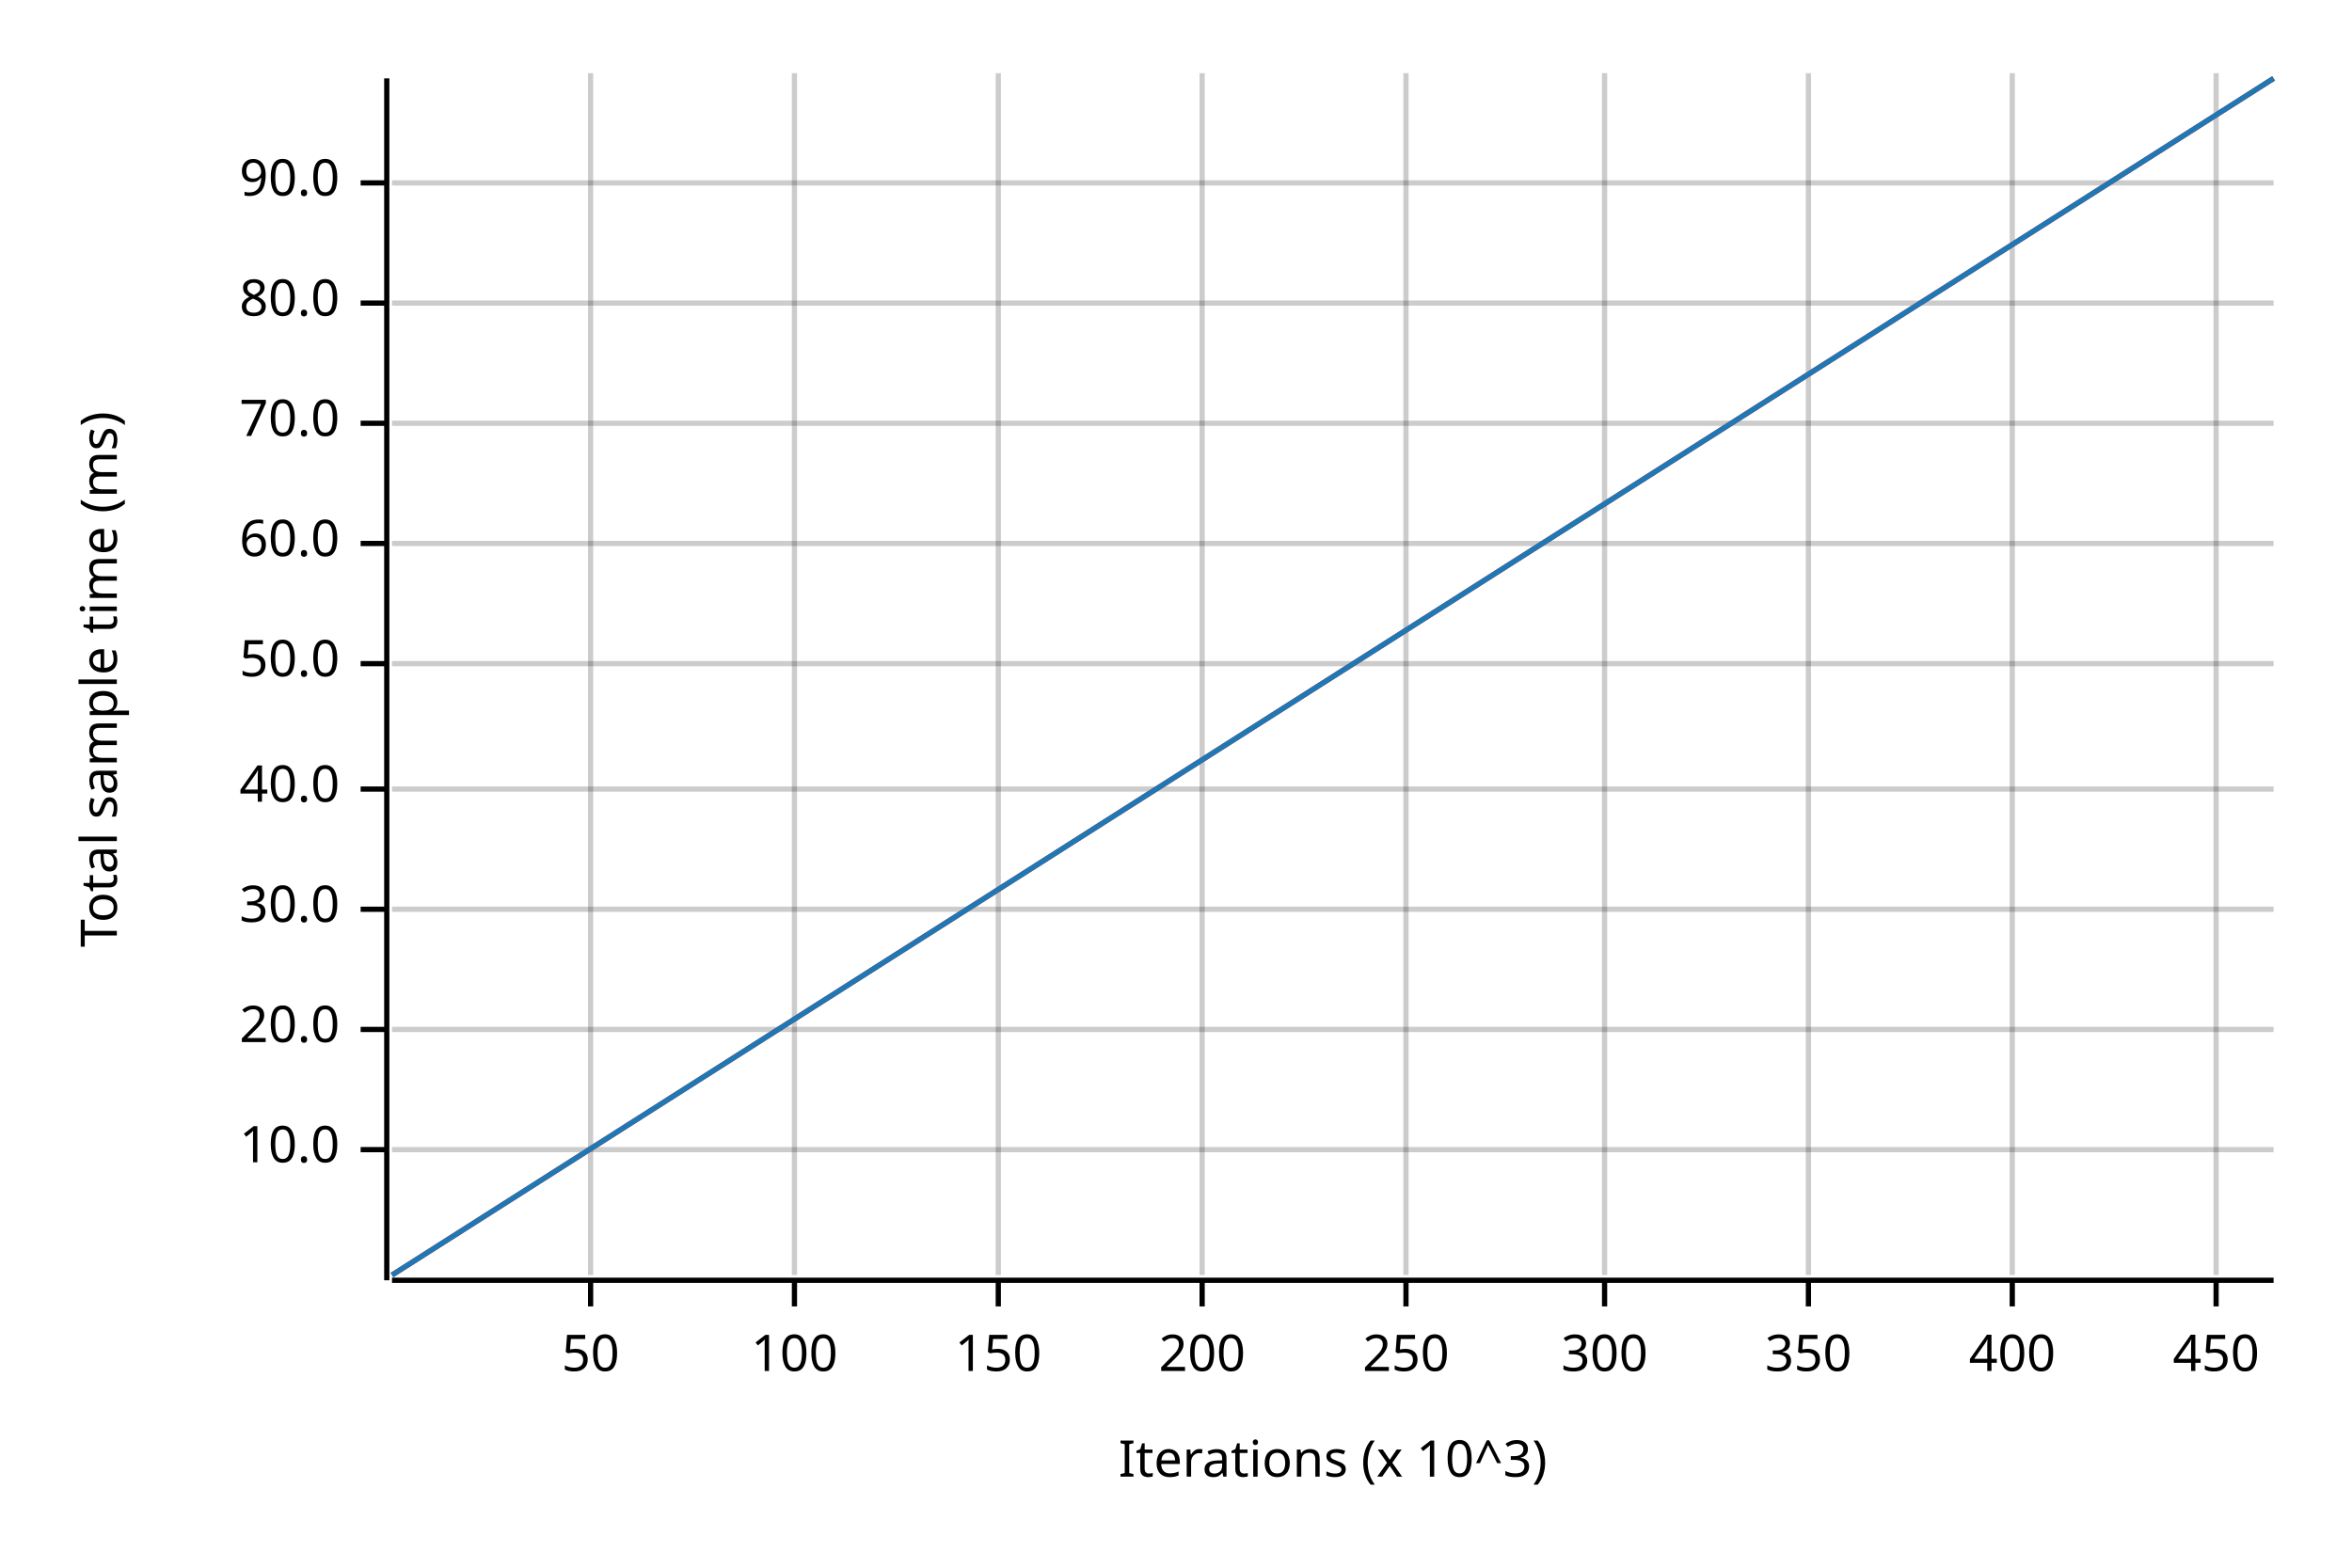
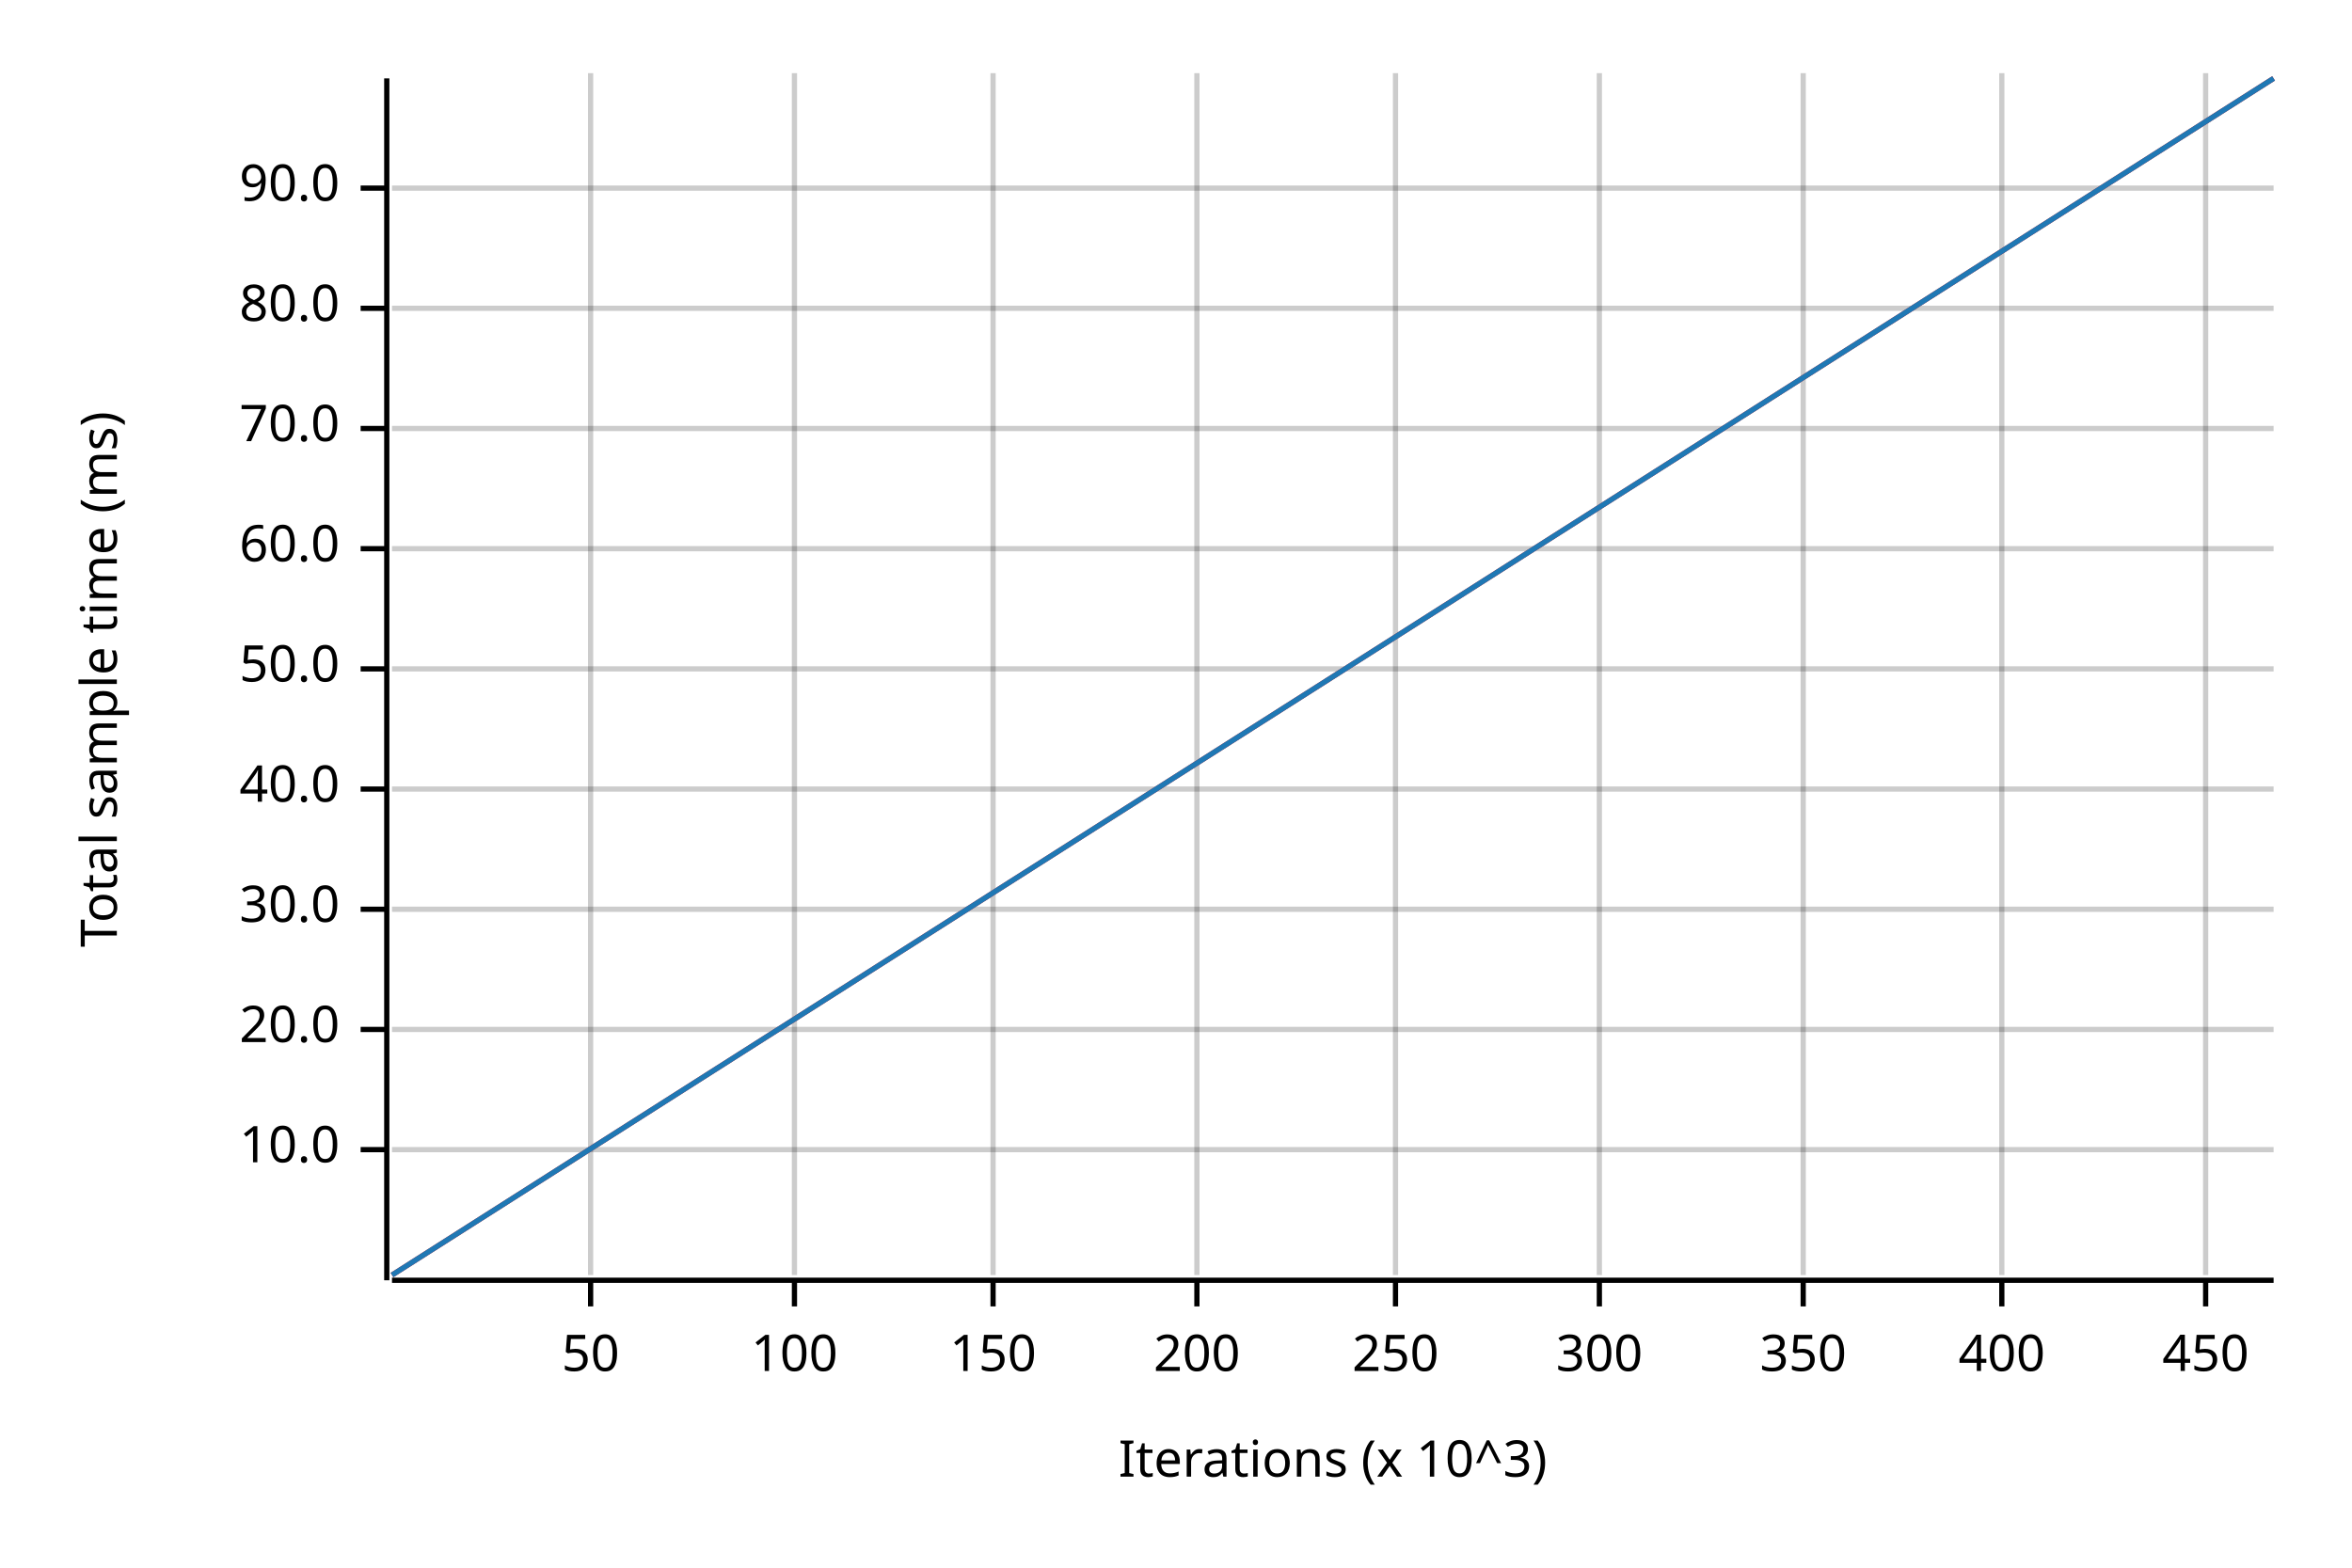
<svg xmlns="http://www.w3.org/2000/svg" width="450" height="300" viewBox="0 0 450 300">
  <text x="15" y="130" dy="0.76em" text-anchor="middle" font-family="sans-serif" font-size="9.677" opacity="1" fill="#000000" transform="rotate(270, 15, 130)">
Total sample time (ms)
</text>
  <text x="255" y="285" dy="-0.5ex" text-anchor="middle" font-family="sans-serif" font-size="9.677" opacity="1" fill="#000000">
Iterations (x 10^3)
</text>
  <line opacity="0.2" stroke="#000000" stroke-width="1" x1="113" y1="244" x2="113" y2="14" />
  <line opacity="0.2" stroke="#000000" stroke-width="1" x1="152" y1="244" x2="152" y2="14" />
-   <line opacity="0.2" stroke="#000000" stroke-width="1" x1="191" y1="244" x2="191" y2="14" />
-   <line opacity="0.2" stroke="#000000" stroke-width="1" x1="230" y1="244" x2="230" y2="14" />
-   <line opacity="0.2" stroke="#000000" stroke-width="1" x1="269" y1="244" x2="269" y2="14" />
-   <line opacity="0.2" stroke="#000000" stroke-width="1" x1="307" y1="244" x2="307" y2="14" />
-   <line opacity="0.2" stroke="#000000" stroke-width="1" x1="346" y1="244" x2="346" y2="14" />
-   <line opacity="0.2" stroke="#000000" stroke-width="1" x1="385" y1="244" x2="385" y2="14" />
-   <line opacity="0.2" stroke="#000000" stroke-width="1" x1="424" y1="244" x2="424" y2="14" />
+   <line opacity="0.2" stroke="#000000" stroke-width="1" x1="190" y1="244" x2="190" y2="14" />
+   <line opacity="0.2" stroke="#000000" stroke-width="1" x1="229" y1="244" x2="229" y2="14" />
+   <line opacity="0.2" stroke="#000000" stroke-width="1" x1="267" y1="244" x2="267" y2="14" />
+   <line opacity="0.2" stroke="#000000" stroke-width="1" x1="306" y1="244" x2="306" y2="14" />
+   <line opacity="0.2" stroke="#000000" stroke-width="1" x1="345" y1="244" x2="345" y2="14" />
+   <line opacity="0.2" stroke="#000000" stroke-width="1" x1="383" y1="244" x2="383" y2="14" />
+   <line opacity="0.2" stroke="#000000" stroke-width="1" x1="422" y1="244" x2="422" y2="14" />
  <line opacity="0.2" stroke="#000000" stroke-width="1" x1="75" y1="220" x2="435" y2="220" />
  <line opacity="0.2" stroke="#000000" stroke-width="1" x1="75" y1="197" x2="435" y2="197" />
  <line opacity="0.2" stroke="#000000" stroke-width="1" x1="75" y1="174" x2="435" y2="174" />
  <line opacity="0.2" stroke="#000000" stroke-width="1" x1="75" y1="151" x2="435" y2="151" />
-   <line opacity="0.2" stroke="#000000" stroke-width="1" x1="75" y1="127" x2="435" y2="127" />
-   <line opacity="0.2" stroke="#000000" stroke-width="1" x1="75" y1="104" x2="435" y2="104" />
-   <line opacity="0.2" stroke="#000000" stroke-width="1" x1="75" y1="81" x2="435" y2="81" />
-   <line opacity="0.2" stroke="#000000" stroke-width="1" x1="75" y1="58" x2="435" y2="58" />
-   <line opacity="0.2" stroke="#000000" stroke-width="1" x1="75" y1="35" x2="435" y2="35" />
+   <line opacity="0.2" stroke="#000000" stroke-width="1" x1="75" y1="128" x2="435" y2="128" />
+   <line opacity="0.2" stroke="#000000" stroke-width="1" x1="75" y1="105" x2="435" y2="105" />
+   <line opacity="0.2" stroke="#000000" stroke-width="1" x1="75" y1="82" x2="435" y2="82" />
+   <line opacity="0.2" stroke="#000000" stroke-width="1" x1="75" y1="59" x2="435" y2="59" />
+   <line opacity="0.2" stroke="#000000" stroke-width="1" x1="75" y1="36" x2="435" y2="36" />
  <polyline fill="none" opacity="1" stroke="#000000" stroke-width="1" points="74,15 74,245 " />
  <text x="65" y="220" dy="0.5ex" text-anchor="end" font-family="sans-serif" font-size="9.677" opacity="1" fill="#000000">
10.0
</text>
  <polyline fill="none" opacity="1" stroke="#000000" stroke-width="1" points="69,220 74,220 " />
  <text x="65" y="197" dy="0.5ex" text-anchor="end" font-family="sans-serif" font-size="9.677" opacity="1" fill="#000000">
20.0
</text>
  <polyline fill="none" opacity="1" stroke="#000000" stroke-width="1" points="69,197 74,197 " />
  <text x="65" y="174" dy="0.5ex" text-anchor="end" font-family="sans-serif" font-size="9.677" opacity="1" fill="#000000">
30.0
</text>
  <polyline fill="none" opacity="1" stroke="#000000" stroke-width="1" points="69,174 74,174 " />
  <text x="65" y="151" dy="0.5ex" text-anchor="end" font-family="sans-serif" font-size="9.677" opacity="1" fill="#000000">
40.0
</text>
  <polyline fill="none" opacity="1" stroke="#000000" stroke-width="1" points="69,151 74,151 " />
-   <text x="65" y="127" dy="0.5ex" text-anchor="end" font-family="sans-serif" font-size="9.677" opacity="1" fill="#000000">
+   <text x="65" y="128" dy="0.5ex" text-anchor="end" font-family="sans-serif" font-size="9.677" opacity="1" fill="#000000">
50.0
</text>
-   <polyline fill="none" opacity="1" stroke="#000000" stroke-width="1" points="69,127 74,127 " />
-   <text x="65" y="104" dy="0.5ex" text-anchor="end" font-family="sans-serif" font-size="9.677" opacity="1" fill="#000000">
+   <polyline fill="none" opacity="1" stroke="#000000" stroke-width="1" points="69,128 74,128 " />
+   <text x="65" y="105" dy="0.5ex" text-anchor="end" font-family="sans-serif" font-size="9.677" opacity="1" fill="#000000">
60.0
</text>
-   <polyline fill="none" opacity="1" stroke="#000000" stroke-width="1" points="69,104 74,104 " />
-   <text x="65" y="81" dy="0.5ex" text-anchor="end" font-family="sans-serif" font-size="9.677" opacity="1" fill="#000000">
+   <polyline fill="none" opacity="1" stroke="#000000" stroke-width="1" points="69,105 74,105 " />
+   <text x="65" y="82" dy="0.5ex" text-anchor="end" font-family="sans-serif" font-size="9.677" opacity="1" fill="#000000">
70.0
</text>
-   <polyline fill="none" opacity="1" stroke="#000000" stroke-width="1" points="69,81 74,81 " />
-   <text x="65" y="58" dy="0.5ex" text-anchor="end" font-family="sans-serif" font-size="9.677" opacity="1" fill="#000000">
+   <polyline fill="none" opacity="1" stroke="#000000" stroke-width="1" points="69,82 74,82 " />
+   <text x="65" y="59" dy="0.5ex" text-anchor="end" font-family="sans-serif" font-size="9.677" opacity="1" fill="#000000">
80.0
</text>
-   <polyline fill="none" opacity="1" stroke="#000000" stroke-width="1" points="69,58 74,58 " />
-   <text x="65" y="35" dy="0.5ex" text-anchor="end" font-family="sans-serif" font-size="9.677" opacity="1" fill="#000000">
+   <polyline fill="none" opacity="1" stroke="#000000" stroke-width="1" points="69,59 74,59 " />
+   <text x="65" y="36" dy="0.5ex" text-anchor="end" font-family="sans-serif" font-size="9.677" opacity="1" fill="#000000">
90.0
</text>
-   <polyline fill="none" opacity="1" stroke="#000000" stroke-width="1" points="69,35 74,35 " />
+   <polyline fill="none" opacity="1" stroke="#000000" stroke-width="1" points="69,36 74,36 " />
  <polyline fill="none" opacity="1" stroke="#000000" stroke-width="1" points="75,245 435,245 " />
  <text x="113" y="255" dy="0.76em" text-anchor="middle" font-family="sans-serif" font-size="9.677" opacity="1" fill="#000000">
50
</text>
  <polyline fill="none" opacity="1" stroke="#000000" stroke-width="1" points="113,245 113,250 " />
  <text x="152" y="255" dy="0.76em" text-anchor="middle" font-family="sans-serif" font-size="9.677" opacity="1" fill="#000000">
100
</text>
  <polyline fill="none" opacity="1" stroke="#000000" stroke-width="1" points="152,245 152,250 " />
-   <text x="191" y="255" dy="0.76em" text-anchor="middle" font-family="sans-serif" font-size="9.677" opacity="1" fill="#000000">
+   <text x="190" y="255" dy="0.76em" text-anchor="middle" font-family="sans-serif" font-size="9.677" opacity="1" fill="#000000">
150
</text>
-   <polyline fill="none" opacity="1" stroke="#000000" stroke-width="1" points="191,245 191,250 " />
-   <text x="230" y="255" dy="0.76em" text-anchor="middle" font-family="sans-serif" font-size="9.677" opacity="1" fill="#000000">
+   <polyline fill="none" opacity="1" stroke="#000000" stroke-width="1" points="190,245 190,250 " />
+   <text x="229" y="255" dy="0.76em" text-anchor="middle" font-family="sans-serif" font-size="9.677" opacity="1" fill="#000000">
200
</text>
-   <polyline fill="none" opacity="1" stroke="#000000" stroke-width="1" points="230,245 230,250 " />
-   <text x="269" y="255" dy="0.76em" text-anchor="middle" font-family="sans-serif" font-size="9.677" opacity="1" fill="#000000">
+   <polyline fill="none" opacity="1" stroke="#000000" stroke-width="1" points="229,245 229,250 " />
+   <text x="267" y="255" dy="0.76em" text-anchor="middle" font-family="sans-serif" font-size="9.677" opacity="1" fill="#000000">
250
</text>
-   <polyline fill="none" opacity="1" stroke="#000000" stroke-width="1" points="269,245 269,250 " />
-   <text x="307" y="255" dy="0.76em" text-anchor="middle" font-family="sans-serif" font-size="9.677" opacity="1" fill="#000000">
+   <polyline fill="none" opacity="1" stroke="#000000" stroke-width="1" points="267,245 267,250 " />
+   <text x="306" y="255" dy="0.76em" text-anchor="middle" font-family="sans-serif" font-size="9.677" opacity="1" fill="#000000">
300
</text>
-   <polyline fill="none" opacity="1" stroke="#000000" stroke-width="1" points="307,245 307,250 " />
-   <text x="346" y="255" dy="0.76em" text-anchor="middle" font-family="sans-serif" font-size="9.677" opacity="1" fill="#000000">
+   <polyline fill="none" opacity="1" stroke="#000000" stroke-width="1" points="306,245 306,250 " />
+   <text x="345" y="255" dy="0.76em" text-anchor="middle" font-family="sans-serif" font-size="9.677" opacity="1" fill="#000000">
350
</text>
-   <polyline fill="none" opacity="1" stroke="#000000" stroke-width="1" points="346,245 346,250 " />
-   <text x="385" y="255" dy="0.76em" text-anchor="middle" font-family="sans-serif" font-size="9.677" opacity="1" fill="#000000">
+   <polyline fill="none" opacity="1" stroke="#000000" stroke-width="1" points="345,245 345,250 " />
+   <text x="383" y="255" dy="0.76em" text-anchor="middle" font-family="sans-serif" font-size="9.677" opacity="1" fill="#000000">
400
</text>
-   <polyline fill="none" opacity="1" stroke="#000000" stroke-width="1" points="385,245 385,250 " />
-   <text x="424" y="255" dy="0.76em" text-anchor="middle" font-family="sans-serif" font-size="9.677" opacity="1" fill="#000000">
+   <polyline fill="none" opacity="1" stroke="#000000" stroke-width="1" points="383,245 383,250 " />
+   <text x="422" y="255" dy="0.76em" text-anchor="middle" font-family="sans-serif" font-size="9.677" opacity="1" fill="#000000">
450
</text>
-   <polyline fill="none" opacity="1" stroke="#000000" stroke-width="1" points="424,245 424,250 " />
+   <polyline fill="none" opacity="1" stroke="#000000" stroke-width="1" points="422,245 422,250 " />
  <polyline fill="none" opacity="1" stroke="#E31A1C" stroke-width="1" points="75,244 435,15 " />
  <polygon opacity="0.25" fill="#E31A1C" points="75,244 435,15 435,15 " />
  <polyline fill="none" opacity="1" stroke="#1F78B4" stroke-width="1" points="75,244 435,15 " />
  <polygon opacity="0.25" fill="#1F78B4" points="75,244 435,15 435,15 " />
</svg>
